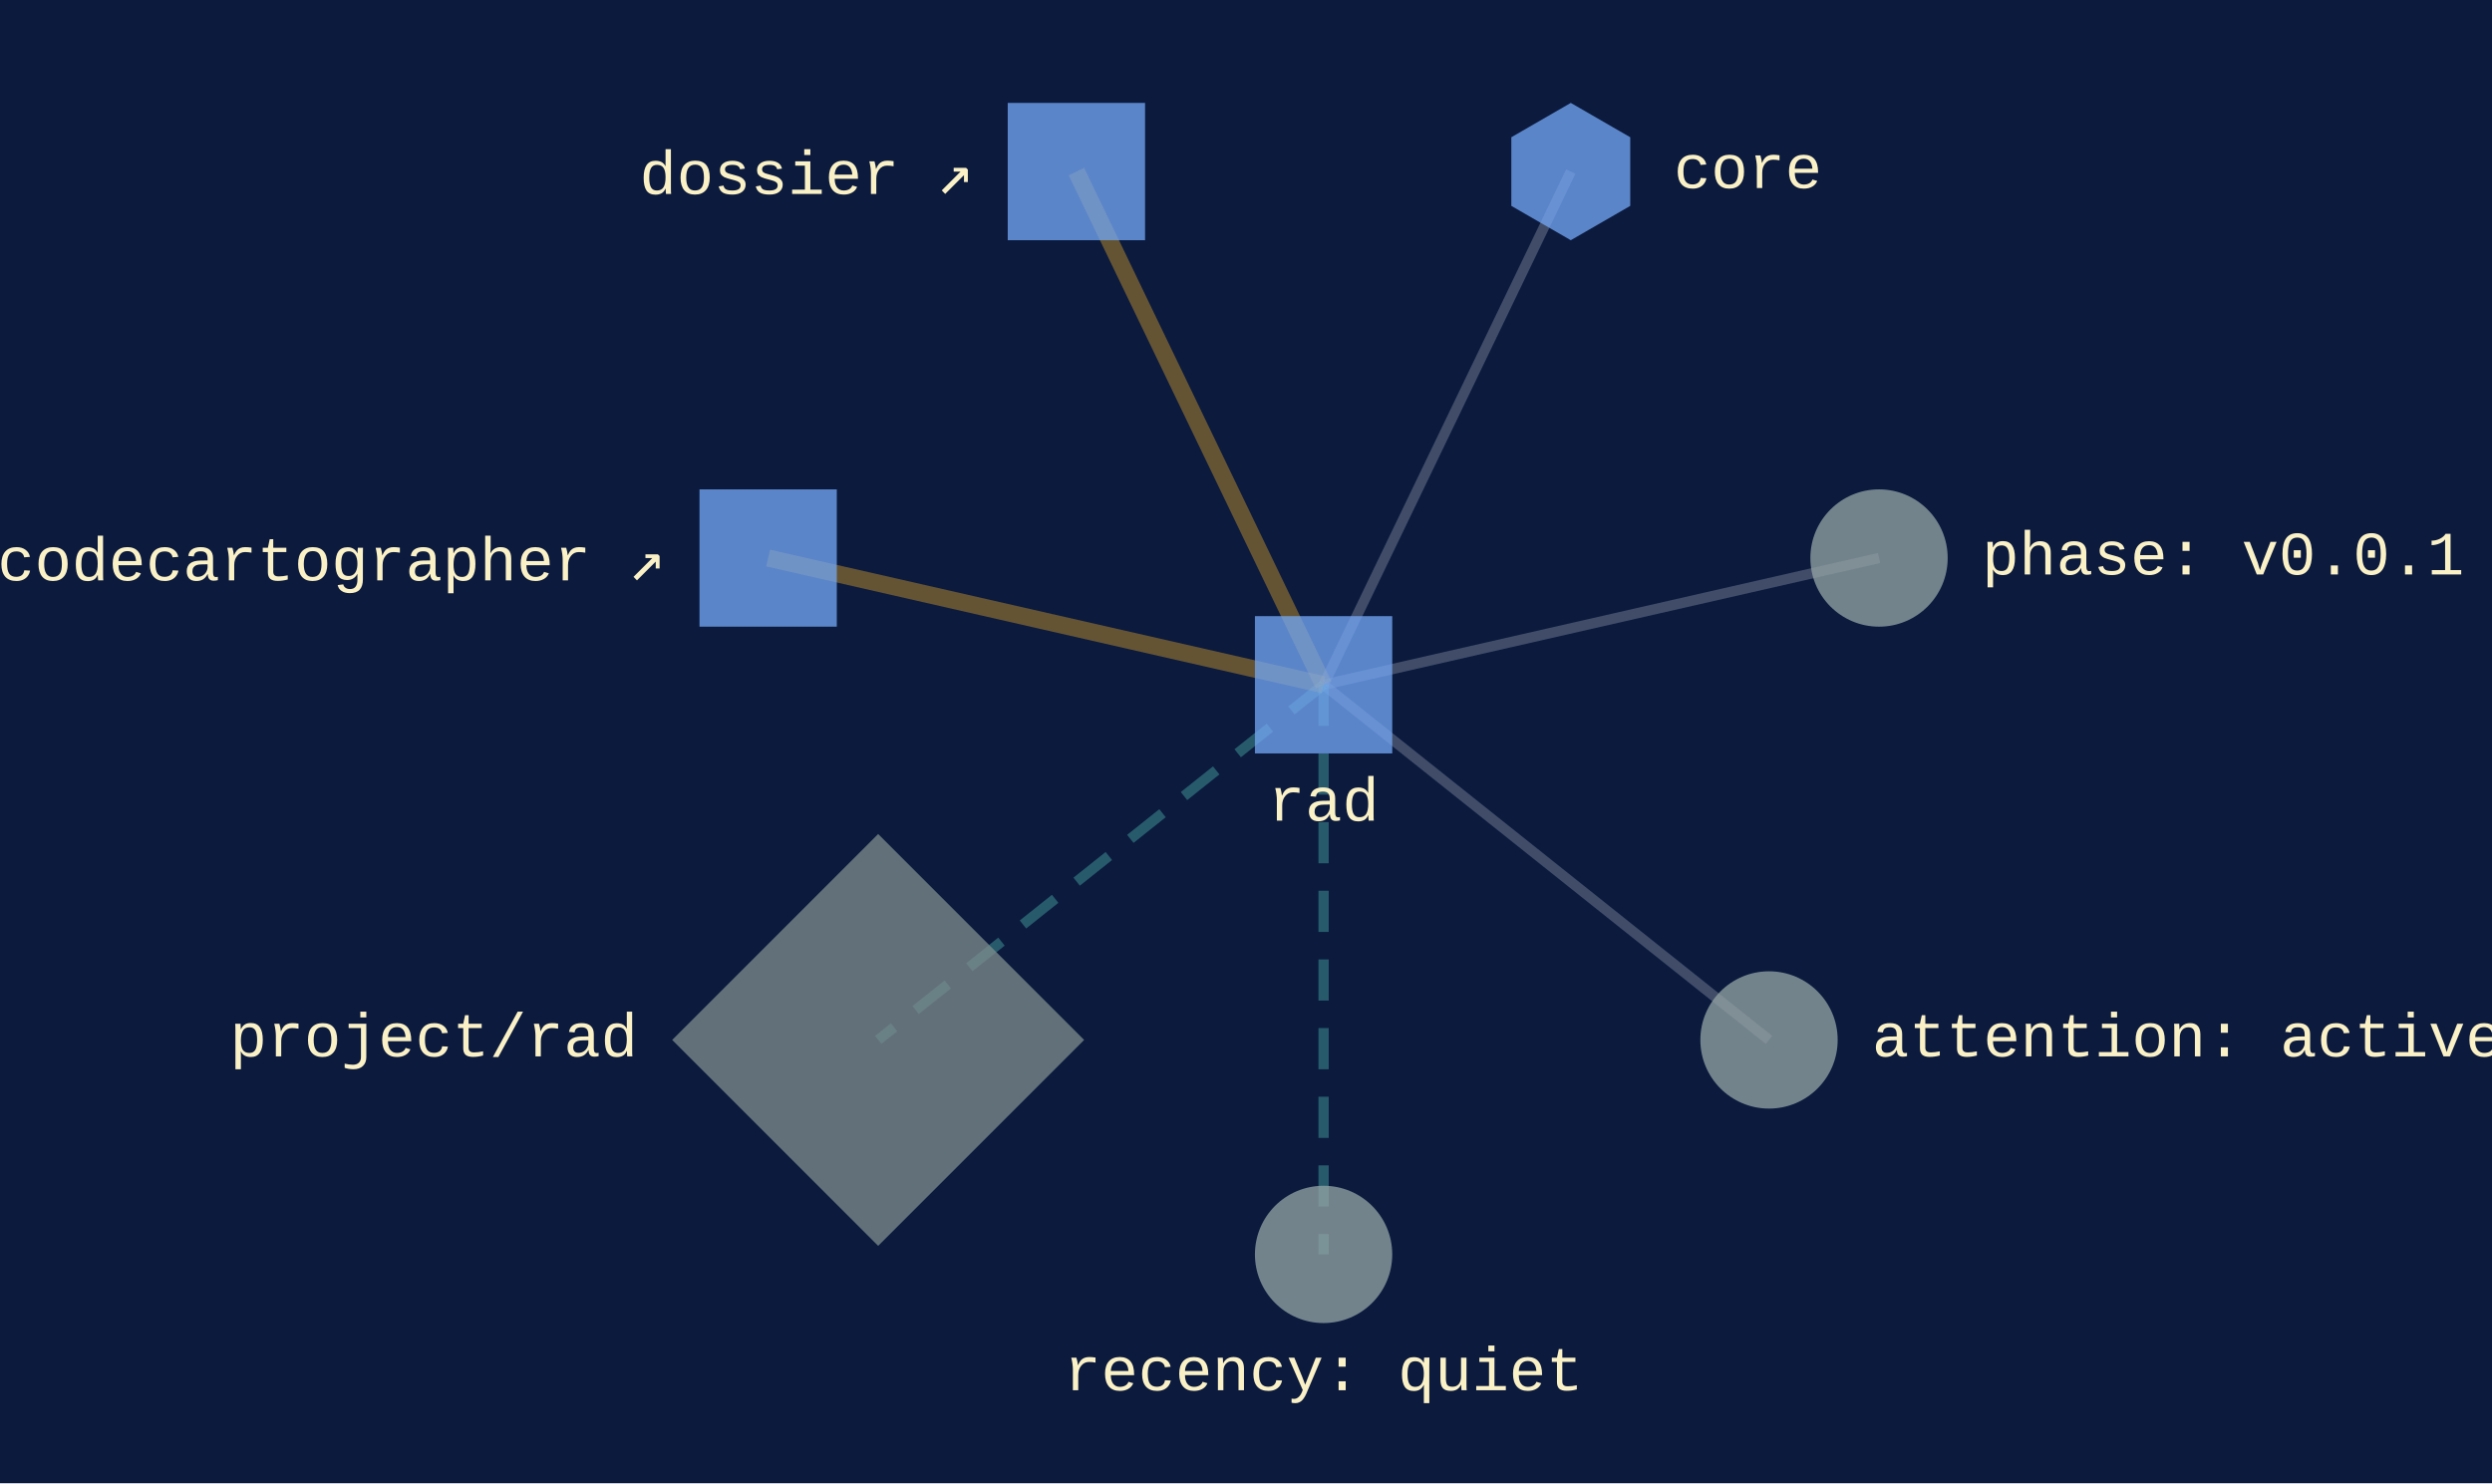
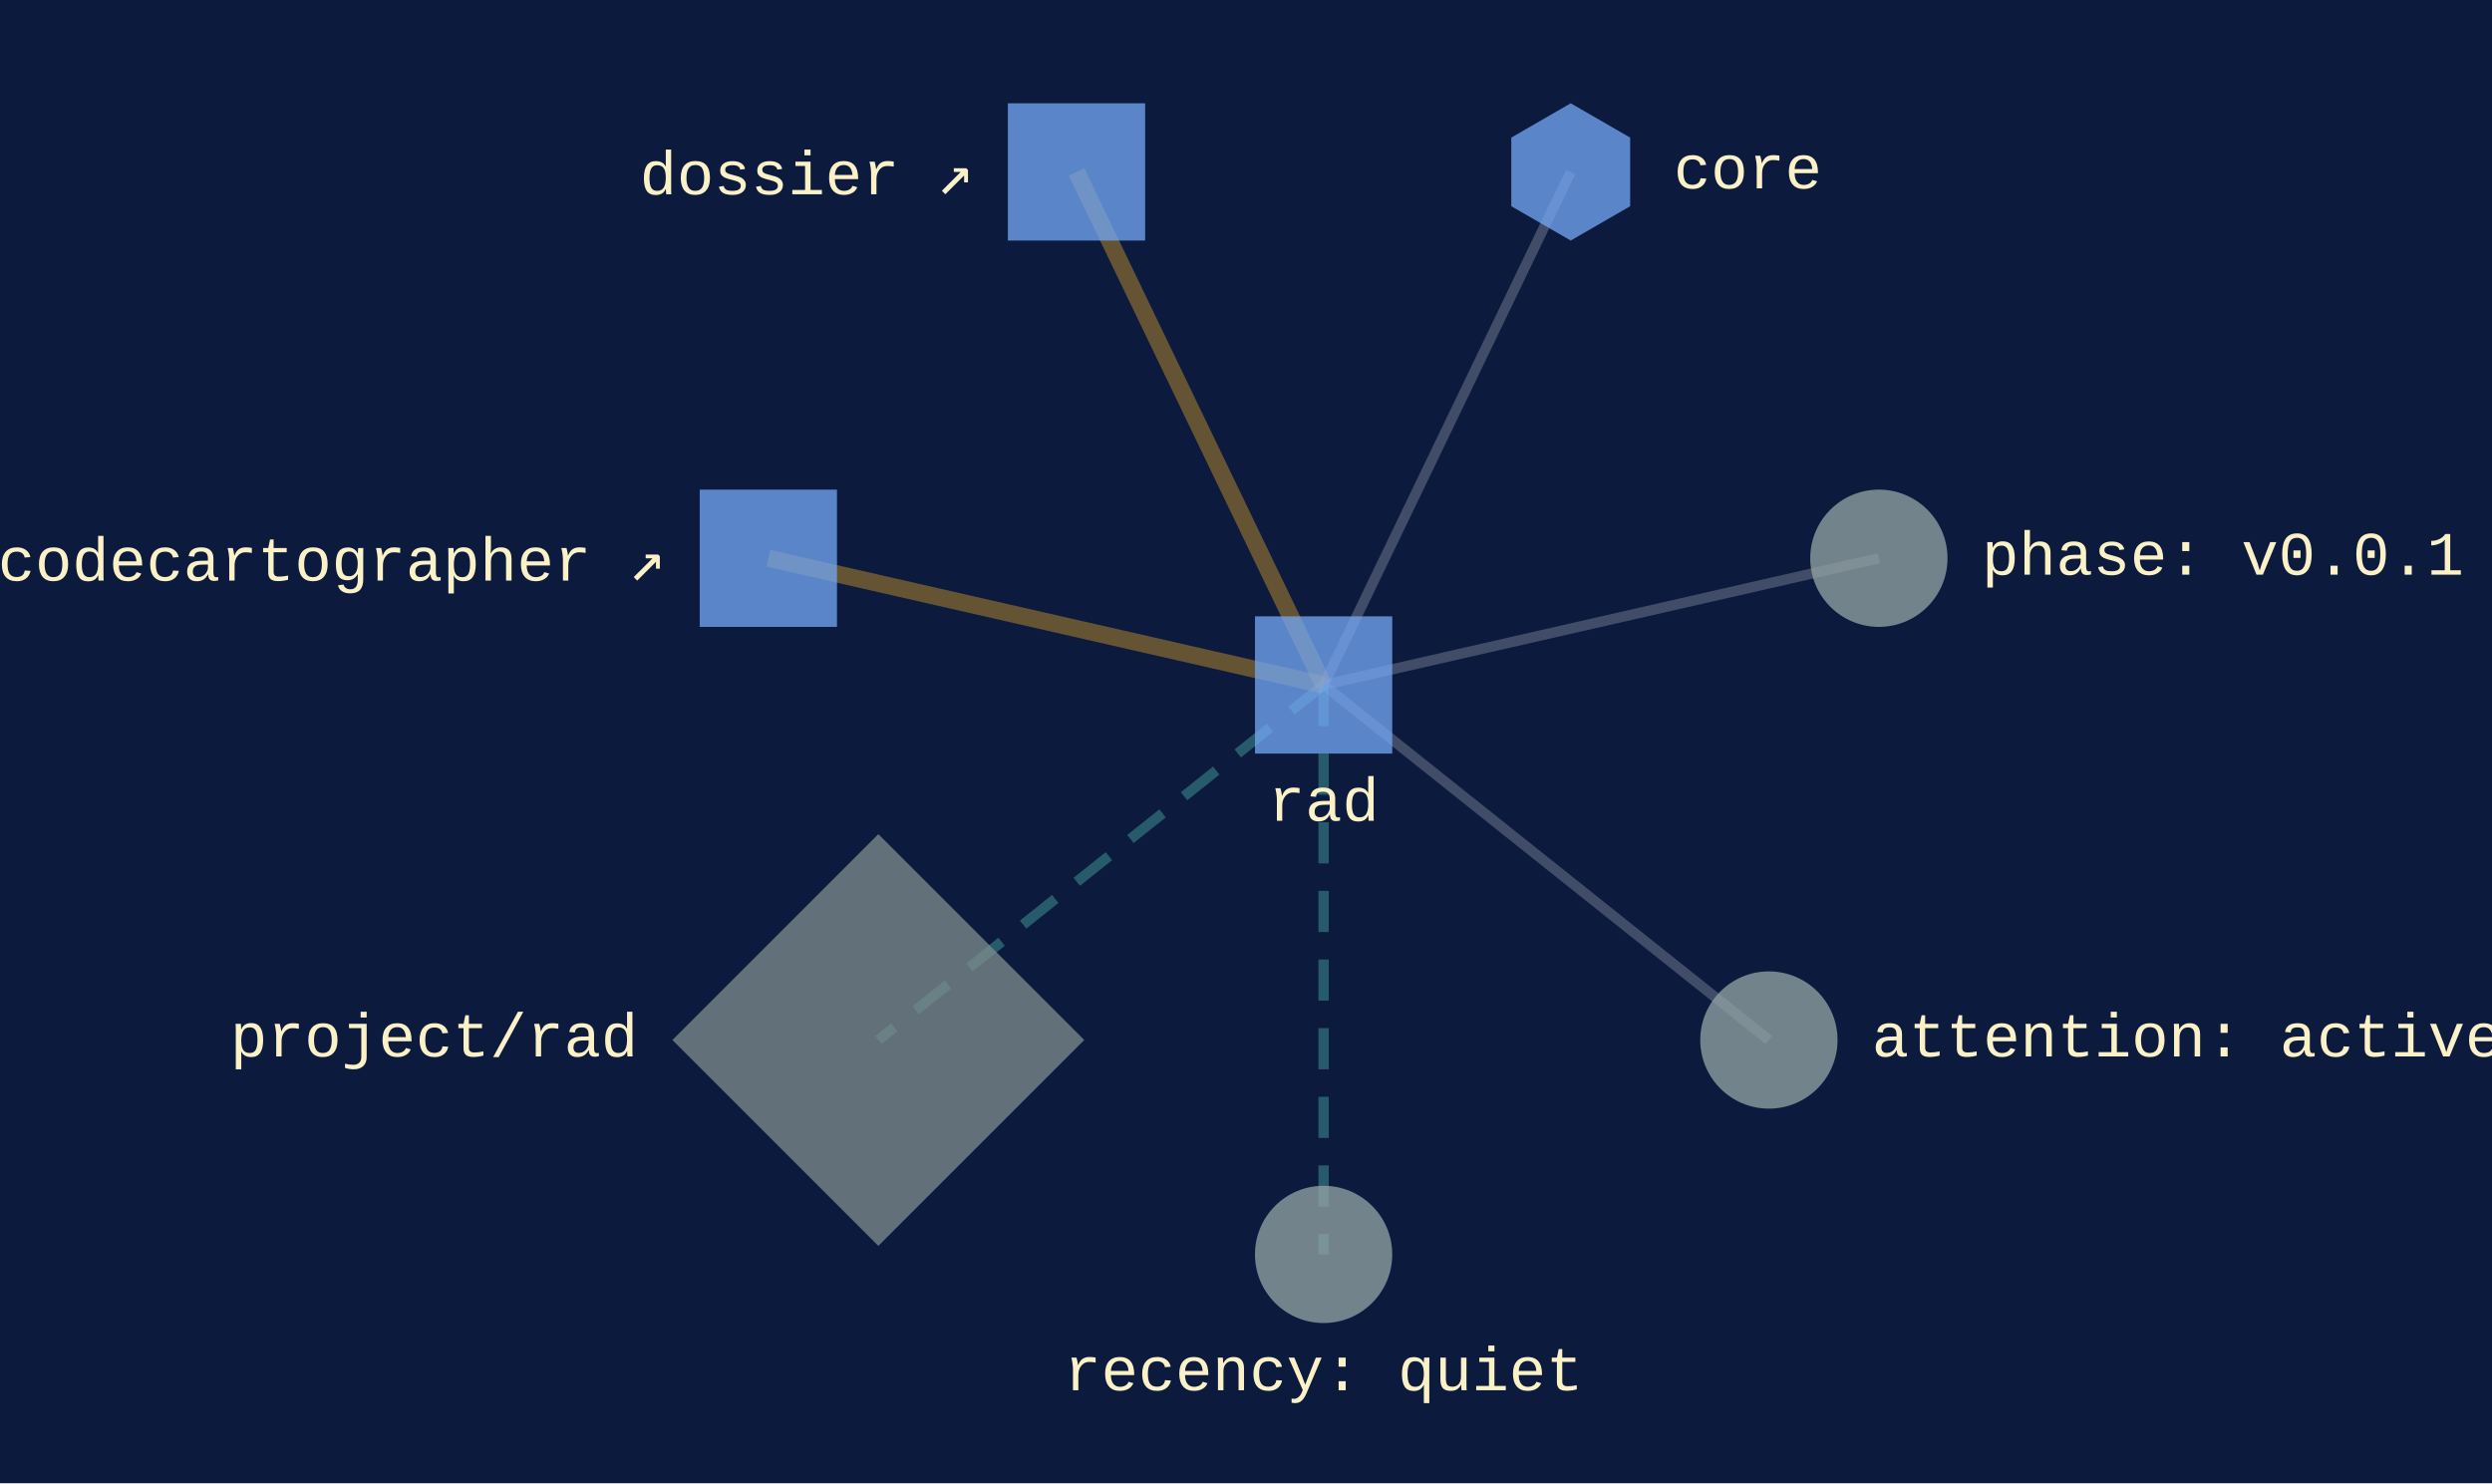
<svg xmlns="http://www.w3.org/2000/svg" width="1396" height="831" viewBox="0 0 1396 831" data-drawn="true" style="fill:rgb(0, 0, 0);fill-opacity:1;stroke:none;stroke-width:1px;stroke-opacity:1;stroke-dasharray:none;font-family:Consolas, Monaco, &quot;Courier New&quot;, monospace;font-size:16px;font-weight:400;text-anchor:start;visibility:visible">
  <rect width="100%" height="100%" fill="rgb(11, 26, 61)" />
-   <g transform="translate(741.4627,383.6694) scale(3.846554)">
+   <g transform="translate(741.4746,383.7747) scale(3.845312)">
    <g class="compound-backgrounds" />
    <g class="links">
      <line class="stream-edge" data-from="repo::rad" data-to="family::core" data-style="solid" x1="0" y1="0" x2="36" y2="-74.755" stroke="#8a93a6" stroke-opacity="0.42" stroke-width="1.5" opacity="1" style="stroke:rgb(138, 147, 166);stroke-width:1.5px;stroke-opacity:0.42" />
      <line class="stream-edge" data-from="repo::rad" data-to="phase::v0.0.1" data-style="solid" x1="0" y1="0" x2="80.891" y2="-18.463" stroke="#8a93a6" stroke-opacity="0.42" stroke-width="1.5" opacity="1" style="stroke:rgb(138, 147, 166);stroke-width:1.5px;stroke-opacity:0.42" />
      <line class="stream-edge" data-from="repo::rad" data-to="attention::active" data-style="solid" x1="0" y1="0" x2="64.87" y2="51.732" stroke="#8a93a6" stroke-opacity="0.42" stroke-width="1.5" opacity="1" style="stroke:rgb(138, 147, 166);stroke-width:1.5px;stroke-opacity:0.42" />
      <line class="stream-edge" data-from="repo::rad" data-to="recency::quiet" data-style="dashed" x1="0" y1="0" x2="5.0805412596206495e-15" y2="82.972" stroke="#4fb3ad" stroke-opacity="0.42" stroke-width="1.5" opacity="1" stroke-dasharray="6,4" style="stroke:rgb(79, 179, 173);stroke-width:1.5px;stroke-opacity:0.42;stroke-dasharray:6px, 4px" />
      <line class="stream-edge" data-from="repo::rad" data-to="branch::project/rad" data-style="dashed" x1="0" y1="0" x2="-64.87" y2="51.732" stroke="#4fb3ad" stroke-opacity="0.42" stroke-width="1.5" opacity="1" stroke-dasharray="6,4" style="stroke:rgb(79, 179, 173);stroke-width:1.5px;stroke-opacity:0.42;stroke-dasharray:6px, 4px" />
      <line class="stream-edge" data-from="repo::codecartographer" data-to="repo::rad" data-style="solid" x1="-80.891" y1="-18.463" x2="0" y2="0" stroke="#e0a526" stroke-opacity="0.42" stroke-width="2.5" opacity="1" style="stroke:rgb(224, 165, 38);stroke-width:2.5px;stroke-opacity:0.42" />
      <line class="stream-edge" data-from="repo::dossier" data-to="repo::rad" data-style="solid" x1="-36" y1="-74.755" x2="0" y2="0" stroke="#e0a526" stroke-opacity="0.42" stroke-width="2.5" opacity="1" style="stroke:rgb(224, 165, 38);stroke-width:2.5px;stroke-opacity:0.42" />
    </g>
    <g class="nodes">
      <g class="graph-node" data-node-id="repo::rad" transform="scale(1,1)" opacity="1">
        <path d="M -10 -10 L 10 -10 L 10 10 L -10 10 Z" fill="#74a8f6" data-base-fill="#74a8f6" fill-opacity="0.75" stroke="#fff" stroke-width="0" style="fill:rgb(116, 168, 246);fill-opacity:0.75;stroke:rgb(255, 255, 255);stroke-width:0px" />
      </g>
      <g class="graph-node" data-node-id="family::core" transform="translate(36, -74.75477) scale(1,1)" opacity="1">
        <path d="M 0 -10 L 8.66 -5 L 8.66 5 L 0 10 L -8.66 5 L -8.66 -5 Z" fill="#74a8f6" data-base-fill="#74a8f6" fill-opacity="0.75" stroke="#fff" stroke-width="0" style="fill:rgb(116, 168, 246);fill-opacity:0.75;stroke:rgb(255, 255, 255);stroke-width:0px" />
      </g>
      <g class="graph-node" data-node-id="phase::v0.0.1" transform="translate(80.89127, -18.4629) scale(1,1)" opacity="1">
        <path d="M 10 0 A 10 10 0 1 1 -10 0 A 10 10 0 1 1 10 0 Z" fill="#95a5a6" data-base-fill="#95a5a6" fill-opacity="0.75" stroke="#fff" stroke-width="0" style="fill:rgb(149, 165, 166);fill-opacity:0.75;stroke:rgb(255, 255, 255);stroke-width:0px" />
      </g>
      <g class="graph-node" data-node-id="attention::active" transform="translate(64.86976, 51.73191) scale(1,1)" opacity="1">
        <path d="M 10 0 A 10 10 0 1 1 -10 0 A 10 10 0 1 1 10 0 Z" fill="#95a5a6" data-base-fill="#95a5a6" fill-opacity="0.75" stroke="#fff" stroke-width="0" style="fill:rgb(149, 165, 166);fill-opacity:0.75;stroke:rgb(255, 255, 255);stroke-width:0px" />
      </g>
      <g class="graph-node" data-node-id="recency::quiet" transform="translate(5.080541310597446e-15, 82.97153) scale(1,1)" opacity="1">
        <path d="M 10 0 A 10 10 0 1 1 -10 0 A 10 10 0 1 1 10 0 Z" fill="#95a5a6" data-base-fill="#95a5a6" fill-opacity="0.75" stroke="#fff" stroke-width="0" style="fill:rgb(149, 165, 166);fill-opacity:0.75;stroke:rgb(255, 255, 255);stroke-width:0px" />
      </g>
      <g class="graph-node" data-node-id="branch::project/rad" transform="translate(-64.86976, 51.73191) scale(1,1)" opacity="1">
        <path d="M 0 -30 L 30 0 L 0 30 L -30 0 Z" fill="#7f8c8d" data-base-fill="#7f8c8d" fill-opacity="0.75" stroke="#fff" stroke-width="0" style="fill:rgb(127, 140, 141);fill-opacity:0.75;stroke:rgb(255, 255, 255);stroke-width:0px" />
      </g>
      <g class="graph-node" data-node-id="repo::codecartographer" transform="translate(-80.89127, -18.4629) scale(1,1)" opacity="1">
        <path d="M -10 -10 L 10 -10 L 10 10 L -10 10 Z" fill="#74a8f6" data-base-fill="#74a8f6" fill-opacity="0.75" stroke="#fff" stroke-width="0" style="fill:rgb(116, 168, 246);fill-opacity:0.75;stroke:rgb(255, 255, 255);stroke-width:0px" />
      </g>
      <g class="graph-node" data-node-id="repo::dossier" transform="translate(-36, -74.75477) scale(1,1)" opacity="1">
        <path d="M -10 -10 L 10 -10 L 10 10 L -10 10 Z" fill="#74a8f6" data-base-fill="#74a8f6" fill-opacity="0.75" stroke="#fff" stroke-width="0" style="fill:rgb(116, 168, 246);fill-opacity:0.75;stroke:rgb(255, 255, 255);stroke-width:0px" />
      </g>
    </g>
    <g class="labels">
      <text data-node-id="repo::rad" font-size="9" fill="#fbf1c7" x="0" y="15" text-anchor="middle" dominant-baseline="hanging" opacity="1" style="fill:rgb(251, 241, 199);font-size:9px;text-anchor:middle;display:block;dominant-baseline:hanging" visibility="visible">rad</text>
      <text data-node-id="family::core" font-size="9" fill="#fbf1c7" x="51" y="-74.755" text-anchor="start" dominant-baseline="central" opacity="1" style="fill:rgb(251, 241, 199);font-size:9px;display:block;dominant-baseline:central" visibility="visible">core</text>
      <text data-node-id="phase::v0.0.1" font-size="9" fill="#fbf1c7" x="95.891" y="-18.463" text-anchor="start" dominant-baseline="central" opacity="1" style="fill:rgb(251, 241, 199);font-size:9px;display:block;dominant-baseline:central" visibility="visible">phase: v0.0.1</text>
      <text data-node-id="attention::active" font-size="9" fill="#fbf1c7" x="79.87" y="51.732" text-anchor="start" dominant-baseline="central" opacity="1" style="fill:rgb(251, 241, 199);font-size:9px;display:block;dominant-baseline:central" visibility="visible">attention: active</text>
      <text data-node-id="recency::quiet" font-size="9" fill="#fbf1c7" x="5.0805412596206495e-15" y="97.972" text-anchor="middle" dominant-baseline="hanging" opacity="1" style="fill:rgb(251, 241, 199);font-size:9px;text-anchor:middle;display:block;dominant-baseline:hanging" visibility="visible">recency: quiet</text>
      <text data-node-id="branch::project/rad" font-size="9" fill="#fbf1c7" x="-99.87" y="51.732" text-anchor="end" dominant-baseline="central" opacity="1" style="fill:rgb(251, 241, 199);font-size:9px;text-anchor:end;display:block;dominant-baseline:central" visibility="visible">project/rad</text>
      <text data-node-id="repo::codecartographer" font-size="9" fill="#fbf1c7" x="-95.891" y="-18.463" text-anchor="end" dominant-baseline="central" opacity="1" style="fill:rgb(251, 241, 199);font-size:9px;text-anchor:end;display:block;dominant-baseline:central" visibility="visible">codecartographer ↗</text>
      <text data-node-id="repo::dossier" font-size="9" fill="#fbf1c7" x="-51" y="-74.755" text-anchor="end" dominant-baseline="central" opacity="1" style="fill:rgb(251, 241, 199);font-size:9px;text-anchor:end;display:block;dominant-baseline:central" visibility="visible">dossier ↗</text>
    </g>
  </g>
  <g class="rad-layer" pointer-events="none" />
</svg>
